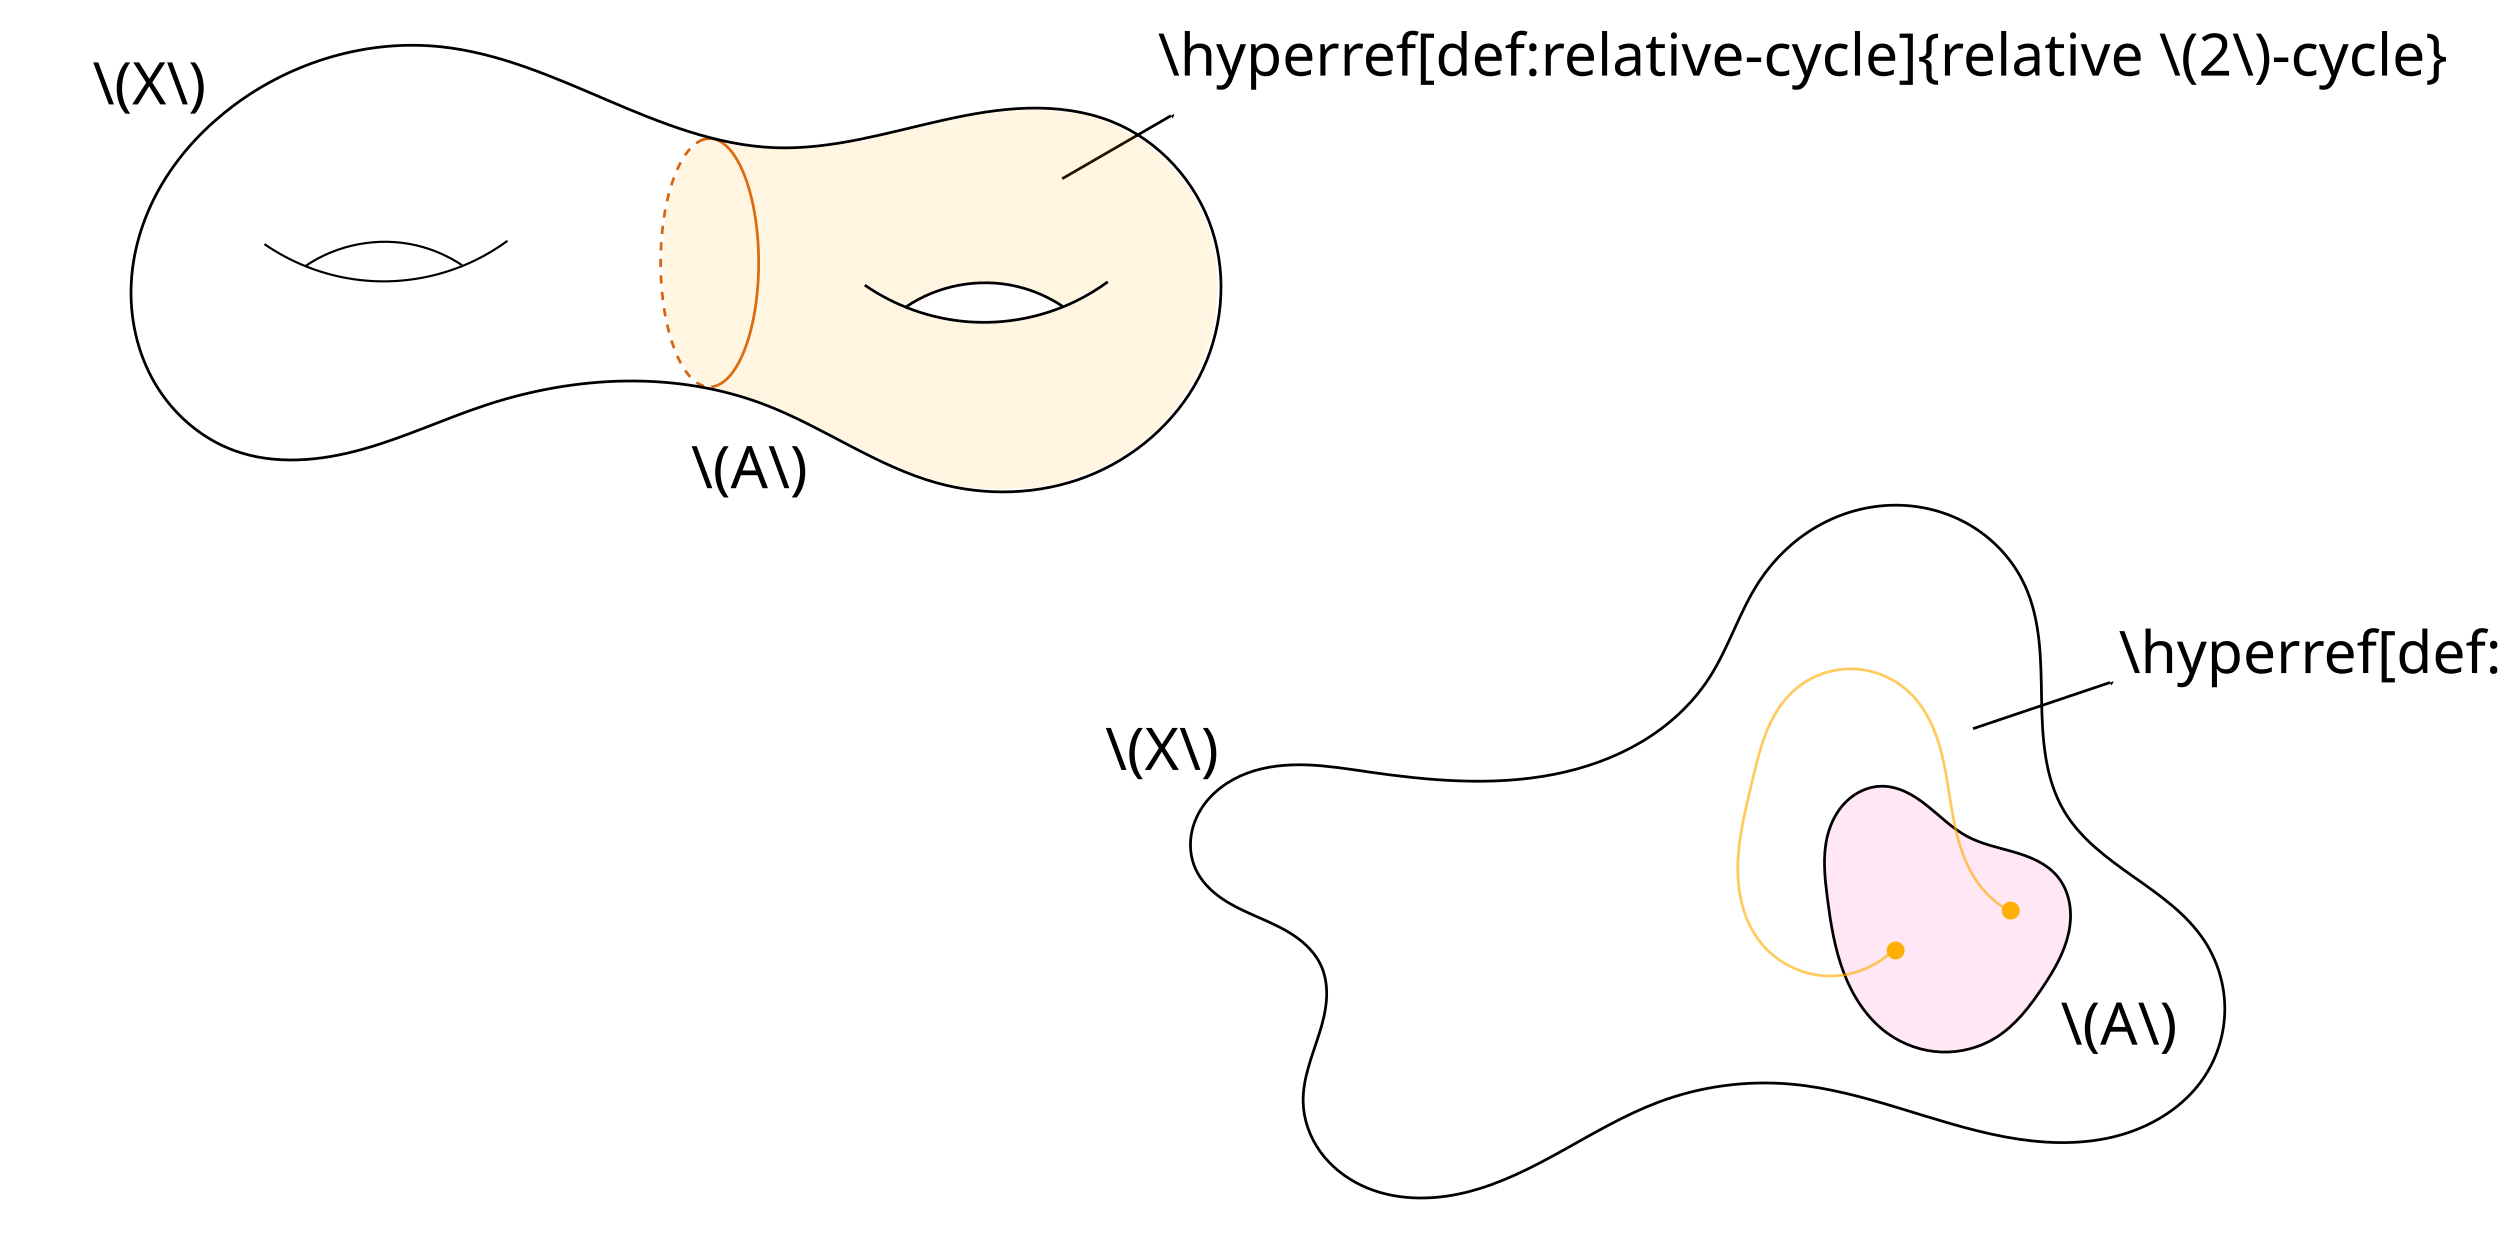
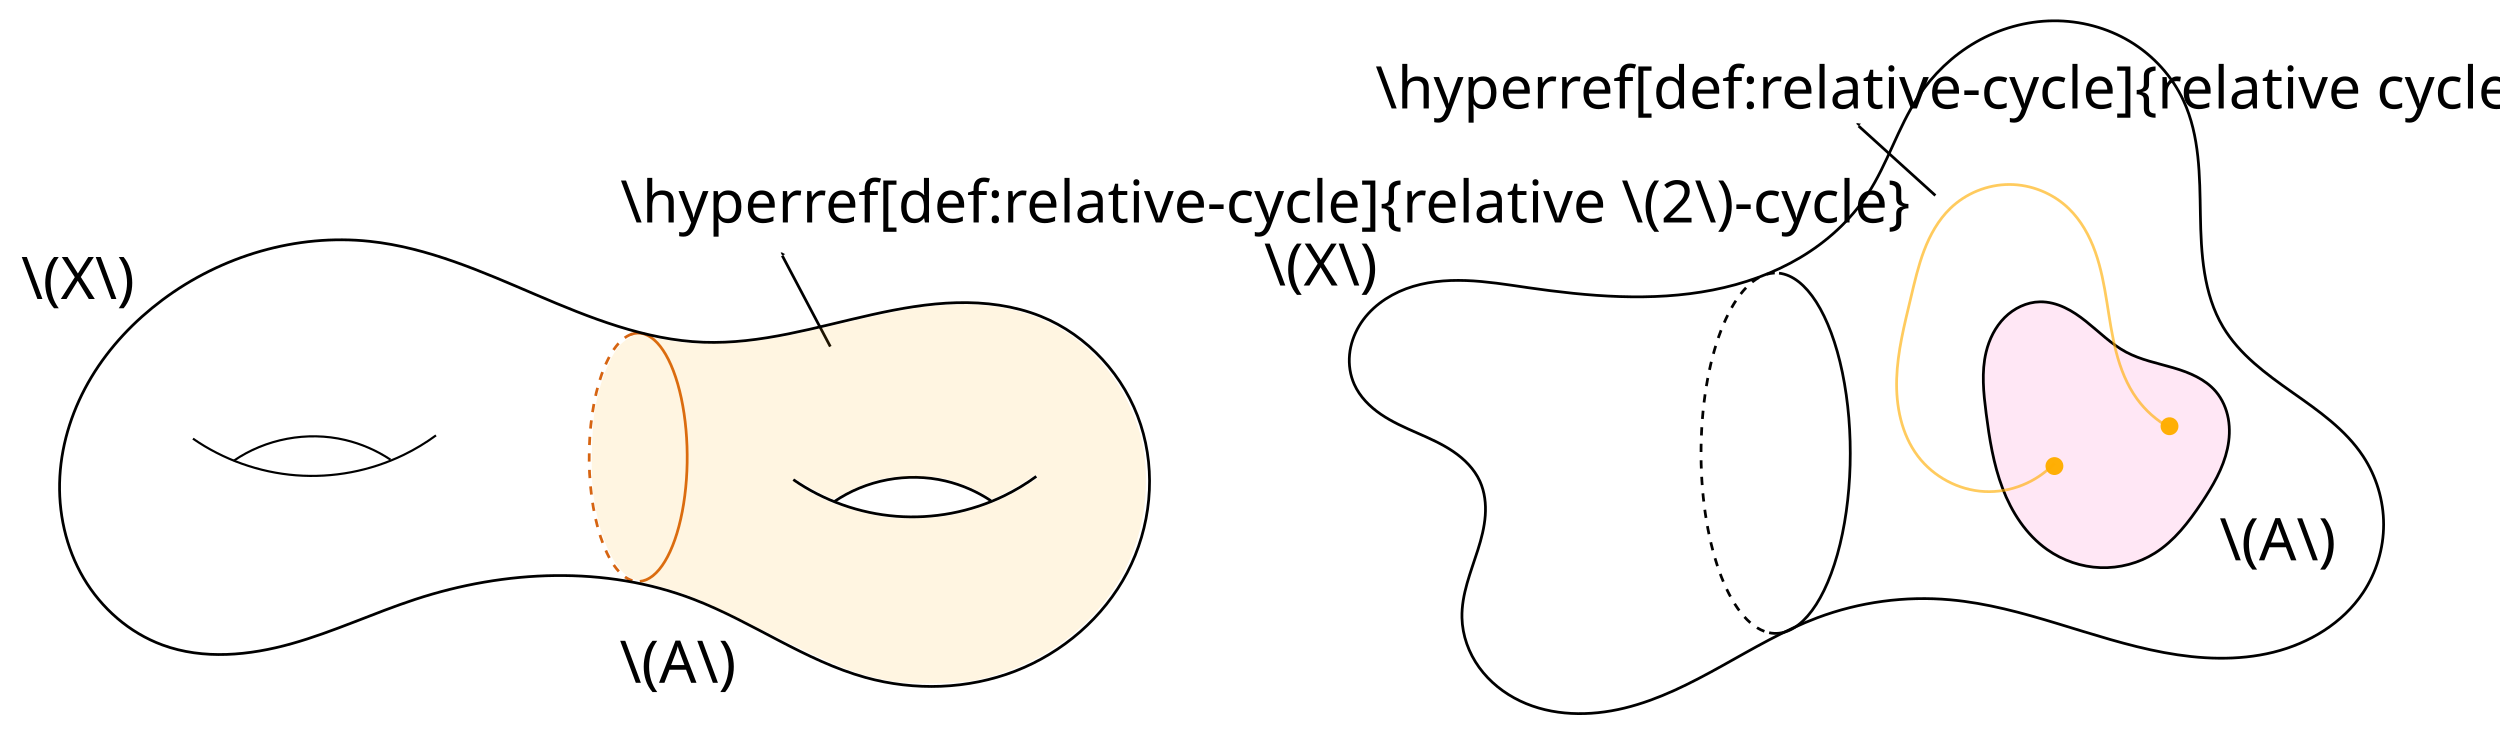
- <svg xmlns="http://www.w3.org/2000/svg" width="240mm" height="120mm" viewBox="0 0 240 120" version="1.1" id="svg8">
+ <svg xmlns="http://www.w3.org/2000/svg" width="240mm" height="70mm" viewBox="0 0 240 70" version="1.1" id="svg8">
  <defs id="defs2">
    <marker id="marker-arrow-1" orient="auto-start-reverse" refY="0" refX="0" markerHeight="3" markerWidth="2">
      <g transform="scale(1.393333)" id="g7550">
        <path d="M -1.554,2.072 C -1.425,1.295 0,0.13 0.389,0 0,-0.13 -1.425,-1.295 -1.554,-2.072" style="fill:none;stroke:#000000;stroke-linecap:round;stroke-linejoin:round;stroke-miterlimit:10;stroke-dasharray:none;stroke-opacity:1" id="path7548" />
+ 


0" /&gt;
   </g>
    </marker>
    <marker id="marker-arrow-1-1" orient="auto-start-reverse" refY="0" refX="0" markerHeight="3" markerWidth="2">
      <g transform="scale(1.393333)" id="g10827">
-         <path d="M -1.554,2.072 C -1.425,1.295 0,0.13 0.389,0 0,-0.13 -1.425,-1.295 -1.554,-2.072" style="fill:none;stroke:#000000;stroke-width:{0.6};stroke-linecap:round;stroke-linejoin:round;stroke-miterlimit:10;stroke-dasharray:none;stroke-opacity:1�        inkscape:connector-curvature=" id="path10825" />
+         <path d="M -1.554,2.072 C -1.425,1.295 0,0.13 0.389,0 0,-0.13 -1.425,-1.295 -1.554,-2.072" style="fill:none;stroke:#000000;stroke-linecap:round;stroke-linejoin:round;stroke-miterlimit:10;stroke-dasharray:none;stroke-opacity:1" id="path10825" />
+ 

0" /&gt;
   </g>
    </marker>
    <marker id="marker-arrow-1-3" orient="auto-start-reverse" refY="0" refX="0" markerHeight="3" markerWidth="2">
      <g transform="scale(1.393333)" id="g22564">
-         <path d="M -1.554,2.072 C -1.425,1.295 0,0.13 0.389,0 0,-0.13 -1.425,-1.295 -1.554,-2.072" style="fill:none;stroke:#000000;stroke-width:{0.6};stroke-linecap:round;stroke-linejoin:round;stroke-miterlimit:10;stroke-dasharray:none;stroke-opacity:1�        inkscape:connector-curvature=" id="path22562" />
+         <path d="M -1.554,2.072 C -1.425,1.295 0,0.13 0.389,0 0,-0.13 -1.425,-1.295 -1.554,-2.072" style="fill:none;stroke:#000000;stroke-linecap:round;stroke-linejoin:round;stroke-miterlimit:10;stroke-dasharray:none;stroke-opacity:1" id="path22562" />
+ 

0" /&gt;
   </g>
    </marker>
  </defs>
  <g id="layer1" transform="translate(0,-177)">
-     <path style="font-variation-settings:normal;opacity:0.99;vector-effect:none;fill:none;fill-opacity:1;fill-rule:evenodd;stroke:#d6630f;stroke-width:0.265;stroke-linecap:butt;stroke-linejoin:round;stroke-miterlimit:4;stroke-dasharray:0.794, 0.794;stroke-dashoffset:0;stroke-opacity:1;-inkscape-stroke:none;marker-start:none;marker-end:none;stop-color:#000000;stop-opacity:1" id="path902" d="m 67.571,214.061 a 4.706,11.923 0 0 1 -4.14,-12.628 4.706,11.923 0 0 1 4.761,-11.133" />
-     <path style="font-variation-settings:normal;opacity:0.99;vector-effect:none;fill:none;fill-opacity:1;fill-rule:evenodd;stroke:#d6630f;stroke-width:0.265;stroke-linecap:butt;stroke-linejoin:round;stroke-miterlimit:4;stroke-dasharray:none;stroke-dashoffset:0;stroke-opacity:1;-inkscape-stroke:none;stop-color:#000000;stop-opacity:1" id="path1366" d="m 67.438,190.427 a 4.706,11.923 0 0 1 4.483,4.746 4.706,11.923 0 0 1 0.437,12.261 4.706,11.923 0 0 1 -4.076,6.703" />
-     <text xml:space="preserve" style="font-size:5.644px;line-height:1.25;font-family:sans-serif;letter-spacing:0px;word-spacing:0px;stroke-width:0.265" x="66.337" y="223.869" id="text2131">
-       <tspan id="tspan2129" style="stroke-width:0.265" x="66.337" y="223.869">\(A\)</tspan>
+     <path style="font-variation-settings:normal;opacity:0.99;vector-effect:none;fill:none;fill-opacity:1;fill-rule:evenodd;stroke:#d6630f;stroke-width:0.265;stroke-linecap:butt;stroke-linejoin:round;stroke-miterlimit:4;stroke-dasharray:0.794, 0.794;stroke-dashoffset:0;stroke-opacity:1;-inkscape-stroke:none;marker-start:none;marker-end:none;stop-color:#000000;stop-opacity:1" id="path902" d="m 60.71,232.738 a 4.706,11.923 0 0 1 -4.14,-12.628 4.706,11.923 0 0 1 4.761,-11.133" />
+     <path style="font-variation-settings:normal;opacity:0.99;vector-effect:none;fill:none;fill-opacity:1;fill-rule:evenodd;stroke:#d6630f;stroke-width:0.265;stroke-linecap:butt;stroke-linejoin:round;stroke-miterlimit:4;stroke-dasharray:none;stroke-dashoffset:0;stroke-opacity:1;-inkscape-stroke:none;stop-color:#000000;stop-opacity:1" id="path1366" d="m 60.578,209.104 a 4.706,11.923 0 0 1 4.483,4.746 4.706,11.923 0 0 1 0.437,12.261 4.706,11.923 0 0 1 -4.076,6.703" />
+     <text xml:space="preserve" style="font-size:5.644px;line-height:1.25;font-family:sans-serif;letter-spacing:0px;word-spacing:0px;stroke-width:0.265" x="59.476" y="242.546" id="text2131">
+       <tspan id="tspan2129" style="stroke-width:0.265" x="59.476" y="242.546">\(A\)</tspan>
    </text>
-     <text xml:space="preserve" style="font-size:5.644px;line-height:1.25;font-family:sans-serif;letter-spacing:0px;word-spacing:0px;stroke-width:0.265" x="8.888" y="187.023" id="text2131-7">
-       <tspan id="tspan2129-4" style="stroke-width:0.265" x="8.888" y="187.023">\(X\)</tspan>
+     <text xml:space="preserve" style="font-size:5.644px;line-height:1.25;font-family:sans-serif;letter-spacing:0px;word-spacing:0px;stroke-width:0.265" x="2.028" y="205.7" id="text2131-7">
+       <tspan id="tspan2129-4" style="stroke-width:0.265" x="2.028" y="205.7">\(X\)</tspan>
    </text>
    <text xml:space="preserve" style="font-size:5.644px;line-height:1.25;font-family:sans-serif;letter-spacing:0px;word-spacing:0px;stroke-width:0.265" x="142.072" y="213.48" id="text5801">
      <tspan id="tspan5799" style="stroke-width:0.265" x="142.072" y="213.48" />
    </text>
-     <path style="fill:none;fill-opacity:1;stroke:#000000;stroke-width:0.265;stroke-linecap:butt;stroke-linejoin:miter;stroke-dasharray:none;stroke-opacity:1;marker-start:none;marker-end:url(#marker-arrow-1)" d="m 101.965,194.159 10.449,-6.05" id="path7544" />
-     <text xml:space="preserve" style="font-size:5.644px;line-height:1.25;font-family:sans-serif;letter-spacing:0px;word-spacing:0px;stroke-width:0.265" x="111.156" y="184.26" id="text8023">
-       <tspan id="tspan8021" style="stroke-width:0.265" x="111.156" y="184.26">\hyperref[def:relative-cycle]{relative \(2\)-cycle}</tspan>
+     <path style="fill:none;fill-opacity:1;stroke:#000000;stroke-width:0.265;stroke-linecap:butt;stroke-linejoin:miter;stroke-dasharray:none;stroke-opacity:1;marker-start:none;marker-end:url(#marker-arrow-1)" d="M 79.71,210.27 75.098,201.543" id="path7544" />
+     <text xml:space="preserve" style="font-size:5.644px;line-height:1.25;font-family:sans-serif;letter-spacing:0px;word-spacing:0px;stroke-width:0.265" x="59.551" y="198.362" id="text8023">
+       <tspan id="tspan8021" style="stroke-width:0.265" x="59.551" y="198.362">\hyperref[def:relative-cycle]{relative \(2\)-cycle}</tspan>
    </text>
-     <path style="fill:none;fill-opacity:1;stroke:black;stroke-width:0.265;stroke-linecap:butt;stroke-linejoin:miter;stroke-dasharray:none;stroke-opacity:1;marker-start:none;marker-end:none" d="m 22.453,187.117 c -2.704,2.022 -5.074,4.516 -6.816,7.409 -1.742,2.893 -2.845,6.19 -3.031,9.562 -0.186,3.372 0.563,6.812 2.275,9.723 1.712,2.911 4.402,5.264 7.571,6.429 3.945,1.449 8.353,1.015 12.399,-0.122 4.046,-1.137 7.872,-2.942 11.865,-4.253 8.64,-2.837 18.263,-3.261 26.752,0 5.645,2.168 10.66,5.882 16.487,7.499 4.701,1.305 9.824,1.146 14.373,-0.615 4.549,-1.761 8.482,-5.146 10.747,-9.466 2.265,-4.321 2.801,-9.552 1.292,-14.191 -1.508,-4.639 -5.085,-8.599 -9.614,-10.412 -2.543,-1.018 -5.32,-1.368 -8.058,-1.296 -2.739,0.071 -5.451,0.553 -8.125,1.148 -5.348,1.19 -10.693,2.851 -16.169,2.648 -5.604,-0.208 -10.934,-2.355 -16.089,-4.561 -5.155,-2.206 -10.376,-4.53 -15.952,-5.126 -7.02,-0.751 -14.255,1.396 -19.909,5.625 z" id="path856" />
-     <path style="fill:none;fill-opacity:1;stroke:#000000;stroke-width:0.208;stroke-linecap:butt;stroke-linejoin:miter;stroke-dasharray:none;stroke-opacity:1;marker-start:none;marker-end:none" d="m 25.385,200.434 c 2.912,2.018 6.366,3.247 9.898,3.519 3.532,0.273 7.134,-0.41 10.322,-1.957 1.091,-0.529 2.133,-1.158 3.111,-1.875" id="path860" />
-     <path style="fill:none;fill-opacity:1;stroke:#000000;stroke-width:0.208;stroke-linecap:butt;stroke-linejoin:miter;stroke-dasharray:none;stroke-opacity:1;marker-start:none;marker-end:none" d="m 29.275,202.572 c 3.083,-2.123 7.076,-2.873 10.719,-2.011 1.549,0.366 3.033,1.011 4.358,1.893" id="path977" />
-     <path style="fill:none;fill-opacity:1;stroke:black;stroke-width:0.265;stroke-linecap:butt;stroke-linejoin:miter;stroke-dasharray:none;stroke-opacity:1;marker-start:none;marker-end:none" d="m 83.016,204.369 c 2.912,2.018 6.366,3.247 9.898,3.519 3.532,0.273 7.134,-0.41 10.322,-1.957 1.091,-0.529 2.133,-1.158 3.111,-1.875" id="path860-7" />
-     <path style="fill:none;fill-opacity:1;stroke:black;stroke-width:0.265;stroke-linecap:butt;stroke-linejoin:miter;stroke-dasharray:none;stroke-opacity:1;marker-start:none;marker-end:none" d="m 86.907,206.507 c 3.083,-2.123 7.076,-2.873 10.719,-2.011 1.549,0.366 3.033,1.011 4.358,1.893" id="path977-0" />
-     <path style="opacity:0.99;fill:#ffad00;fill-opacity:0.12;stroke:none;stroke-width:0.143;stroke-linejoin:round;stroke-dasharray:none;stroke-opacity:1;marker-start:none;marker-end:none" d="m 92.343,223.706 c -3.286,-0.602 -5.204,-1.363 -12.024,-4.769 -6.141,-3.067 -7.514,-3.641 -10.521,-4.399 -1.063,-0.268 -2.149,-0.599 -2.413,-0.737 -1.684,-0.876 -3.125,-4.222 -3.605,-8.37 -0.22,-1.9 -0.102,-6.235 0.217,-7.966 0.443,-2.404 1.309,-4.673 2.235,-5.854 0.223,-0.284 0.694,-0.67 1.047,-0.858 l 0.642,-0.342 1.619,0.313 c 2.857,0.552 4.06,0.655 6.7,0.571 2.814,-0.089 5.104,-0.437 9.161,-1.393 7.535,-1.775 9.141,-2.079 12.108,-2.29 5.907,-0.42 10.715,1.141 14.24,4.625 1.495,1.478 2.437,2.779 3.353,4.634 1.397,2.828 1.883,5.187 1.748,8.473 -0.364,8.825 -6.804,16.145 -16.033,18.222 -1.921,0.432 -6.47,0.508 -8.473,0.141 z m 5.691,-15.904 c 1.703,-0.3 3.78,-0.982 5.331,-1.751 1.37,-0.679 3.078,-1.74 3.078,-1.911 0,-0.299 -0.256,-0.22 -1.05,0.326 -0.483,0.331 -1.415,0.869 -2.073,1.195 l -1.196,0.593 -0.793,-0.48 c -0.891,-0.539 -2.235,-1.079 -3.62,-1.455 -0.698,-0.189 -1.484,-0.253 -3.149,-0.253 -2.706,-7.9e-4 -3.884,0.269 -6.199,1.417 l -1.547,0.768 -0.987,-0.475 c -0.543,-0.261 -1.345,-0.706 -1.784,-0.987 -0.439,-0.282 -0.866,-0.512 -0.95,-0.512 -0.696,0 1.425,1.384 3.417,2.23 1.496,0.635 4.084,1.32 5.677,1.503 1.494,0.171 4.253,0.074 5.845,-0.206 z" id="path4645" />
-     <path style="fill:none;stroke:#000000;stroke-width:0.265px;stroke-linecap:butt;stroke-linejoin:miter;stroke-opacity:1" d="m 131.307,251.097 c 5.926,0.856 11.998,1.394 17.873,0.243 2.938,-0.576 5.806,-1.578 8.381,-3.105 2.575,-1.527 4.851,-3.59 6.487,-6.098 1.911,-2.929 2.908,-6.38 4.825,-9.305 1.419,-2.164 3.335,-4.007 5.579,-5.295 2.244,-1.288 4.816,-2.014 7.403,-2.039 2.588,-0.025 5.185,0.658 7.4,1.996 2.215,1.338 4.036,3.333 5.121,5.682 1.556,3.369 1.551,7.217 1.616,10.928 0.064,3.711 0.276,7.596 2.175,10.784 1.572,2.638 4.133,4.509 6.644,6.276 2.511,1.767 5.105,3.569 6.797,6.131 1.274,1.93 1.971,4.236 1.973,6.549 0.002,2.312 -0.692,4.622 -1.973,6.547 -1.953,2.938 -5.188,4.878 -8.613,5.724 -3.425,0.846 -7.034,0.674 -10.502,0.028 -6.936,-1.291 -13.492,-4.434 -20.519,-5.063 -4.308,-0.386 -8.702,0.203 -12.752,1.723 -6.398,2.401 -11.879,7.055 -18.519,8.673 -3.32,0.809 -6.944,0.786 -10.026,-0.688 -1.541,-0.737 -2.922,-1.831 -3.923,-3.216 -1.001,-1.384 -1.612,-3.062 -1.651,-4.77 -0.052,-2.244 0.852,-4.381 1.529,-6.521 0.339,-1.07 0.624,-2.164 0.706,-3.284 0.082,-1.119 -0.049,-2.27 -0.512,-3.292 -0.538,-1.184 -1.496,-2.137 -2.572,-2.867 -1.076,-0.73 -2.275,-1.256 -3.465,-1.779 -1.191,-0.523 -2.389,-1.051 -3.463,-1.783 -1.074,-0.732 -2.03,-1.69 -2.561,-2.876 -0.399,-0.89 -0.546,-1.887 -0.454,-2.859 0.092,-0.971 0.42,-1.916 0.92,-2.753 1.001,-1.675 2.672,-2.886 4.501,-3.566 1.829,-0.68 3.812,-0.86 5.762,-0.79 1.95,0.07 3.882,0.383 5.813,0.662 z" id="path5160" />
-     <path style="fill:#ff32ad;stroke:black;stroke-width:0.265;stroke-linecap:butt;stroke-linejoin:miter;stroke-opacity:1;marker-end:none;marker-start:none;fill-opacity:0.12;stroke-dasharray:none" d="m 175.421,263.16 c -0.251,-1.948 -0.458,-3.949 0,-5.859 0.296,-1.234 0.879,-2.416 1.777,-3.313 0.898,-0.897 2.124,-1.491 3.392,-1.512 0.813,-0.014 1.62,0.202 2.357,0.546 0.737,0.343 1.41,0.811 2.047,1.318 1.274,1.012 2.432,2.195 3.867,2.962 1.402,0.749 2.988,1.057 4.514,1.502 1.526,0.445 3.074,1.078 4.103,2.289 0.626,0.737 1.022,1.654 1.193,2.606 0.17,0.951 0.12,1.935 -0.085,2.879 -0.41,1.889 -1.415,3.591 -2.487,5.199 -1.227,1.841 -2.606,3.651 -4.48,4.825 -1.549,0.97 -3.393,1.457 -5.22,1.392 -1.826,-0.065 -3.628,-0.681 -5.12,-1.737 -2.011,-1.423 -3.409,-3.588 -4.283,-5.892 -0.873,-2.304 -1.261,-4.761 -1.576,-7.204 z" id="path5164" />
-     <text xml:space="preserve" style="font-size:5.644px;line-height:1.25;font-family:sans-serif;letter-spacing:0px;word-spacing:0px;stroke-width:0.265" x="197.822" y="277.29" id="text5459">
-       <tspan id="tspan5457" style="stroke-width:0.265" x="197.822" y="277.29">\(A\)</tspan>
+     <path style="fill:none;fill-opacity:1;stroke:#000000;stroke-width:0.265;stroke-linecap:butt;stroke-linejoin:miter;stroke-dasharray:none;stroke-opacity:1;marker-start:none;marker-end:none" d="m 15.592,205.793 c -2.704,2.022 -5.074,4.516 -6.816,7.409 -1.742,2.893 -2.845,6.19 -3.031,9.562 -0.186,3.372 0.563,6.812 2.275,9.723 1.712,2.911 4.402,5.264 7.571,6.429 3.945,1.449 8.353,1.015 12.399,-0.122 4.046,-1.137 7.872,-2.942 11.865,-4.253 8.64,-2.837 18.263,-3.261 26.752,0 5.645,2.168 10.66,5.882 16.487,7.499 4.701,1.305 9.824,1.146 14.373,-0.615 4.549,-1.761 8.482,-5.146 10.747,-9.466 2.265,-4.321 2.801,-9.552 1.292,-14.191 -1.508,-4.639 -5.085,-8.599 -9.614,-10.412 -2.543,-1.018 -5.32,-1.368 -8.058,-1.296 -2.739,0.071 -5.451,0.553 -8.125,1.148 -5.348,1.19 -10.693,2.851 -16.169,2.648 -5.604,-0.208 -10.934,-2.355 -16.089,-4.561 -5.155,-2.206 -10.376,-4.53 -15.952,-5.126 -7.02,-0.751 -14.255,1.396 -19.909,5.625 z" id="path856" />
+     <path style="fill:none;fill-opacity:1;stroke:#000000;stroke-width:0.208;stroke-linecap:butt;stroke-linejoin:miter;stroke-dasharray:none;stroke-opacity:1;marker-start:none;marker-end:none" d="m 18.524,219.11 c 2.912,2.018 6.366,3.247 9.898,3.519 3.532,0.273 7.134,-0.41 10.322,-1.957 1.091,-0.529 2.133,-1.158 3.111,-1.875" id="path860" />
+     <path style="fill:none;fill-opacity:1;stroke:#000000;stroke-width:0.208;stroke-linecap:butt;stroke-linejoin:miter;stroke-dasharray:none;stroke-opacity:1;marker-start:none;marker-end:none" d="m 22.415,221.248 c 3.083,-2.123 7.076,-2.873 10.719,-2.011 1.549,0.366 3.033,1.011 4.358,1.893" id="path977" />
+     <path style="fill:none;fill-opacity:1;stroke:#000000;stroke-width:0.265;stroke-linecap:butt;stroke-linejoin:miter;stroke-dasharray:none;stroke-opacity:1;marker-start:none;marker-end:none" d="m 76.155,223.045 c 2.912,2.018 6.366,3.247 9.898,3.519 3.532,0.273 7.134,-0.41 10.322,-1.957 1.091,-0.529 2.133,-1.158 3.111,-1.875" id="path860-7" />
+     <path style="fill:none;fill-opacity:1;stroke:#000000;stroke-width:0.265;stroke-linecap:butt;stroke-linejoin:miter;stroke-dasharray:none;stroke-opacity:1;marker-start:none;marker-end:none" d="m 80.046,225.184 c 3.083,-2.123 7.076,-2.873 10.719,-2.011 1.549,0.366 3.033,1.011 4.358,1.893" id="path977-0" />
+     <path style="opacity:0.99;fill:#ffad00;fill-opacity:0.12;stroke:none;stroke-width:0.143;stroke-linejoin:round;stroke-dasharray:none;stroke-opacity:1;marker-start:none;marker-end:none" d="m 85.482,242.382 c -3.286,-0.602 -5.204,-1.363 -12.024,-4.769 -6.141,-3.067 -7.514,-3.641 -10.521,-4.399 -1.063,-0.268 -2.149,-0.599 -2.413,-0.737 -1.684,-0.876 -3.125,-4.222 -3.605,-8.37 -0.22,-1.9 -0.102,-6.235 0.217,-7.966 0.443,-2.404 1.309,-4.673 2.235,-5.854 0.223,-0.284 0.694,-0.67 1.047,-0.858 l 0.642,-0.342 1.619,0.313 c 2.857,0.552 4.06,0.655 6.7,0.571 2.814,-0.089 5.104,-0.437 9.161,-1.393 7.535,-1.775 9.141,-2.079 12.108,-2.29 5.907,-0.42 10.715,1.141 14.24,4.625 1.495,1.478 2.437,2.779 3.353,4.634 1.397,2.828 1.883,5.187 1.748,8.473 -0.364,8.825 -6.804,16.145 -16.033,18.222 -1.921,0.432 -6.47,0.508 -8.473,0.141 z m 5.691,-15.904 c 1.703,-0.3 3.78,-0.982 5.331,-1.751 1.37,-0.679 3.078,-1.74 3.078,-1.911 0,-0.299 -0.256,-0.22 -1.05,0.326 -0.483,0.331 -1.415,0.869 -2.073,1.195 l -1.196,0.593 -0.793,-0.48 c -0.891,-0.539 -2.235,-1.079 -3.62,-1.455 -0.698,-0.189 -1.484,-0.253 -3.149,-0.253 -2.706,-7.9e-4 -3.884,0.269 -6.199,1.417 l -1.547,0.768 -0.987,-0.475 c -0.543,-0.261 -1.345,-0.706 -1.784,-0.987 -0.439,-0.282 -0.866,-0.512 -0.95,-0.512 -0.696,0 1.425,1.384 3.417,2.23 1.496,0.635 4.084,1.32 5.677,1.503 1.494,0.171 4.253,0.074 5.845,-0.206 z" id="path4645" />
+     <path style="fill:none;stroke:#000000;stroke-width:0.265px;stroke-linecap:butt;stroke-linejoin:miter;stroke-opacity:1" d="m 146.553,204.597 c 5.926,0.856 11.998,1.394 17.873,0.243 2.938,-0.576 5.806,-1.578 8.381,-3.105 2.575,-1.527 4.851,-3.59 6.487,-6.098 1.911,-2.929 2.908,-6.38 4.825,-9.305 1.419,-2.164 3.335,-4.007 5.579,-5.295 2.244,-1.288 4.816,-2.014 7.403,-2.039 2.588,-0.025 5.185,0.658 7.4,1.996 2.215,1.338 4.036,3.333 5.121,5.682 1.556,3.369 1.551,7.217 1.616,10.928 0.064,3.711 0.276,7.596 2.175,10.784 1.572,2.638 4.133,4.509 6.644,6.276 2.511,1.767 5.105,3.569 6.797,6.131 1.274,1.93 1.971,4.236 1.973,6.549 0.002,2.312 -0.692,4.622 -1.973,6.547 -1.953,2.938 -5.188,4.878 -8.613,5.724 -3.425,0.846 -7.034,0.674 -10.502,0.028 -6.936,-1.291 -13.492,-4.434 -20.519,-5.063 -4.308,-0.386 -8.702,0.203 -12.752,1.723 -6.398,2.401 -11.879,7.055 -18.519,8.673 -3.32,0.809 -6.944,0.786 -10.026,-0.688 -1.541,-0.737 -2.922,-1.831 -3.923,-3.216 -1.001,-1.384 -1.612,-3.062 -1.651,-4.77 -0.052,-2.244 0.852,-4.381 1.529,-6.521 0.339,-1.07 0.624,-2.164 0.706,-3.284 0.082,-1.119 -0.049,-2.27 -0.512,-3.292 -0.538,-1.184 -1.496,-2.137 -2.572,-2.867 -1.076,-0.73 -2.275,-1.256 -3.465,-1.779 -1.191,-0.523 -2.389,-1.051 -3.463,-1.783 -1.074,-0.732 -2.03,-1.69 -2.561,-2.876 -0.399,-0.89 -0.546,-1.887 -0.454,-2.859 0.092,-0.971 0.42,-1.916 0.92,-2.753 1.001,-1.675 2.672,-2.886 4.501,-3.566 1.829,-0.68 3.812,-0.86 5.762,-0.79 1.95,0.07 3.882,0.383 5.813,0.662 z" id="path5160" />
+     <path style="fill:#ff32ad;fill-opacity:0.12;stroke:#000000;stroke-width:0.265;stroke-linecap:butt;stroke-linejoin:miter;stroke-dasharray:none;stroke-opacity:1;marker-start:none;marker-end:none" d="m 190.667,216.659 c -0.251,-1.948 -0.458,-3.949 0,-5.859 0.296,-1.234 0.879,-2.416 1.777,-3.313 0.898,-0.897 2.124,-1.491 3.392,-1.512 0.813,-0.014 1.62,0.202 2.357,0.546 0.737,0.343 1.41,0.811 2.047,1.318 1.274,1.012 2.432,2.195 3.867,2.962 1.402,0.749 2.988,1.057 4.514,1.502 1.526,0.445 3.074,1.078 4.103,2.289 0.626,0.737 1.022,1.654 1.193,2.606 0.17,0.951 0.12,1.935 -0.085,2.879 -0.41,1.889 -1.415,3.591 -2.487,5.199 -1.227,1.841 -2.606,3.651 -4.48,4.825 -1.549,0.97 -3.393,1.457 -5.22,1.392 -1.826,-0.065 -3.628,-0.681 -5.12,-1.737 -2.011,-1.423 -3.409,-3.588 -4.283,-5.892 -0.873,-2.304 -1.261,-4.761 -1.576,-7.204 z" id="path5164" />
+     <text xml:space="preserve" style="font-size:5.644px;line-height:1.25;font-family:sans-serif;letter-spacing:0px;word-spacing:0px;stroke-width:0.265" x="213.068" y="230.789" id="text5459">
+       <tspan id="tspan5457" style="stroke-width:0.265" x="213.068" y="230.789">\(A\)</tspan>
    </text>
-     <path style="fill:none;stroke:#ffad00;stroke-width:0.265px;stroke-linecap:butt;stroke-linejoin:miter;stroke-opacity:0.632" d="m 181.969,267.985 c -1.7,1.818 -4.223,2.834 -6.709,2.703 -2.485,-0.131 -4.888,-1.407 -6.388,-3.393 -1.579,-2.091 -2.121,-4.816 -2.037,-7.435 0.084,-2.619 0.741,-5.18 1.348,-7.729 0.369,-1.548 0.722,-3.106 1.289,-4.594 0.567,-1.487 1.36,-2.913 2.502,-4.022 1.503,-1.461 3.589,-2.305 5.686,-2.303 2.096,0.001 4.18,0.847 5.688,2.303 1.181,1.14 1.997,2.616 2.549,4.162 0.551,1.546 0.851,3.169 1.112,4.79 0.261,1.621 0.488,3.25 0.901,4.839 0.414,1.588 1.023,3.146 1.986,4.475 0.818,1.129 1.885,2.077 3.102,2.757" id="path6294" />
-     <path style="font-variation-settings:normal;opacity:0.99;vector-effect:none;fill:#ffad00;fill-opacity:0.988;fill-rule:evenodd;stroke:none;stroke-width:0.265;stroke-linecap:butt;stroke-linejoin:round;stroke-miterlimit:4;stroke-dasharray:none;stroke-dashoffset:0;stroke-opacity:1;-inkscape-stroke:none;marker-start:none;marker-end:none;stop-color:#000000;stop-opacity:1" id="path6320" d="m 181.878,-267.39 a 0.859,0.859 0 0 1 -0.752,-0.948 0.859,0.859 0 0 1 0.943,-0.759 0.859,0.859 0 0 1 0.765,0.938 0.859,0.859 0 0 1 -0.933,0.772" transform="scale(1,-1)" />
-     <path style="font-variation-settings:normal;opacity:0.99;vector-effect:none;fill:#ffad00;fill-opacity:0.988;fill-rule:evenodd;stroke:none;stroke-width:0.265;stroke-linecap:butt;stroke-linejoin:round;stroke-miterlimit:4;stroke-dasharray:none;stroke-dashoffset:0;stroke-opacity:1;-inkscape-stroke:none;marker-start:none;marker-end:none;stop-color:#000000;stop-opacity:1" id="path6320-6" transform="scale(1,-1)" d="m 192.926,-263.565 a 0.859,0.859 0 0 1 -0.752,-0.948 0.859,0.859 0 0 1 0.943,-0.759 0.859,0.859 0 0 1 0.765,0.938 0.859,0.859 0 0 1 -0.933,0.772" />
-     <text xml:space="preserve" style="font-size:5.644px;line-height:1.25;font-family:sans-serif;letter-spacing:0px;word-spacing:0px;stroke-width:0.265" x="106.097" y="250.916" id="text7638">
-       <tspan id="tspan7636" style="stroke-width:0.265" x="106.097" y="250.916">\(X\)</tspan>
+     <path style="fill:none;stroke:#ffad00;stroke-width:0.265px;stroke-linecap:butt;stroke-linejoin:miter;stroke-opacity:0.632" d="m 197.215,221.484 c -1.7,1.818 -4.223,2.834 -6.709,2.703 -2.485,-0.131 -4.888,-1.407 -6.388,-3.393 -1.579,-2.091 -2.121,-4.816 -2.037,-7.435 0.084,-2.619 0.741,-5.18 1.348,-7.729 0.369,-1.548 0.722,-3.106 1.289,-4.594 0.567,-1.487 1.36,-2.913 2.502,-4.022 1.503,-1.461 3.589,-2.305 5.686,-2.303 2.096,0.001 4.18,0.847 5.688,2.303 1.181,1.14 1.997,2.616 2.549,4.162 0.551,1.546 0.851,3.169 1.112,4.79 0.261,1.621 0.488,3.25 0.901,4.839 0.414,1.588 1.023,3.146 1.986,4.475 0.818,1.129 1.885,2.077 3.102,2.757" id="path6294" />
+     <path style="font-variation-settings:normal;opacity:0.99;vector-effect:none;fill:#ffad00;fill-opacity:0.988;fill-rule:evenodd;stroke:none;stroke-width:0.265;stroke-linecap:butt;stroke-linejoin:round;stroke-miterlimit:4;stroke-dasharray:none;stroke-dashoffset:0;stroke-opacity:1;-inkscape-stroke:none;marker-start:none;marker-end:none;stop-color:#000000;stop-opacity:1" id="path6320" d="m 197.124,-220.89 a 0.859,0.859 0 0 1 -0.752,-0.948 0.859,0.859 0 0 1 0.943,-0.759 0.859,0.859 0 0 1 0.765,0.938 0.859,0.859 0 0 1 -0.933,0.772" transform="scale(1,-1)" />
+     <path style="font-variation-settings:normal;opacity:0.99;vector-effect:none;fill:#ffad00;fill-opacity:0.988;fill-rule:evenodd;stroke:none;stroke-width:0.265;stroke-linecap:butt;stroke-linejoin:round;stroke-miterlimit:4;stroke-dasharray:none;stroke-dashoffset:0;stroke-opacity:1;-inkscape-stroke:none;marker-start:none;marker-end:none;stop-color:#000000;stop-opacity:1" id="path6320-6" transform="scale(1,-1)" d="m 208.172,-217.065 a 0.859,0.859 0 0 1 -0.752,-0.948 0.859,0.859 0 0 1 0.943,-0.759 0.859,0.859 0 0 1 0.765,0.938 0.859,0.859 0 0 1 -0.933,0.772" />
+     <text xml:space="preserve" style="font-size:5.644px;line-height:1.25;font-family:sans-serif;letter-spacing:0px;word-spacing:0px;stroke-width:0.265" x="121.343" y="204.416" id="text7638">
+       <tspan id="tspan7636" style="stroke-width:0.265" x="121.343" y="204.416">\(X\)</tspan>
    </text>
-     <text xml:space="preserve" style="font-size:5.644px;line-height:1.25;font-family:sans-serif;letter-spacing:0px;word-spacing:0px;stroke-width:0.265" x="203.395" y="241.614" id="text11300">
-       <tspan id="tspan11298" style="stroke-width:0.265" x="203.395" y="241.614">\hyperref[def:relative-cycle]{relative cycle}</tspan>
+     <text xml:space="preserve" style="font-size:5.644px;line-height:1.25;font-family:sans-serif;letter-spacing:0px;word-spacing:0px;stroke-width:0.265" x="132.035" y="187.416" id="text11300">
+       <tspan id="tspan11298" style="stroke-width:0.265" x="132.035" y="187.416">\hyperref[def:relative-cycle]{relative cycle}</tspan>
    </text>
-     <path style="fill:none;stroke:black;stroke-width:0.265;stroke-linecap:butt;stroke-linejoin:miter;stroke-opacity:1;marker-end:url(#marker-arrow-1);fill-opacity:1;stroke-dasharray:none;marker-start:none" d="m 189.403,246.953 13.161,-4.435" id="path22558" />
+     <path style="fill:none;fill-opacity:1;stroke:#000000;stroke-width:0.265;stroke-linecap:butt;stroke-linejoin:miter;stroke-dasharray:none;stroke-opacity:1;marker-start:none;marker-end:url(#marker-arrow-1)" d="m 185.796,195.767 -7.366,-6.666" id="path22558" />
+     <path style="font-variation-settings:normal;opacity:0.99;vector-effect:none;fill:none;fill-opacity:1;fill-rule:evenodd;stroke:#000000;stroke-width:0.265;stroke-linecap:butt;stroke-linejoin:round;stroke-miterlimit:4;stroke-dasharray:none;stroke-dashoffset:0;stroke-opacity:1;-inkscape-stroke:none;marker-start:none;marker-end:none;stop-color:#000000;stop-opacity:1" id="path925" d="m 170.786,203.225 a 7.164,17.3 0 0 1 6.082,9.536 7.164,17.3 0 0 1 -0.481,17.473 7.164,17.3 0 0 1 -6.551,7.507" />
+     <path style="font-variation-settings:normal;opacity:0.99;vector-effect:none;fill:none;fill-opacity:1;fill-rule:evenodd;stroke:#000000;stroke-width:0.265;stroke-linecap:butt;stroke-linejoin:round;stroke-miterlimit:4;stroke-dasharray:0.794, 0.794;stroke-dashoffset:0;stroke-opacity:1;-inkscape-stroke:none;marker-start:none;marker-end:none;stop-color:#000000;stop-opacity:1" id="path1901" d="m 169.382,237.608 a 7.164,17.3 0 0 1 -6.055,-18.619 7.164,17.3 0 0 1 7.309,-15.777" />
  </g>
</svg>
